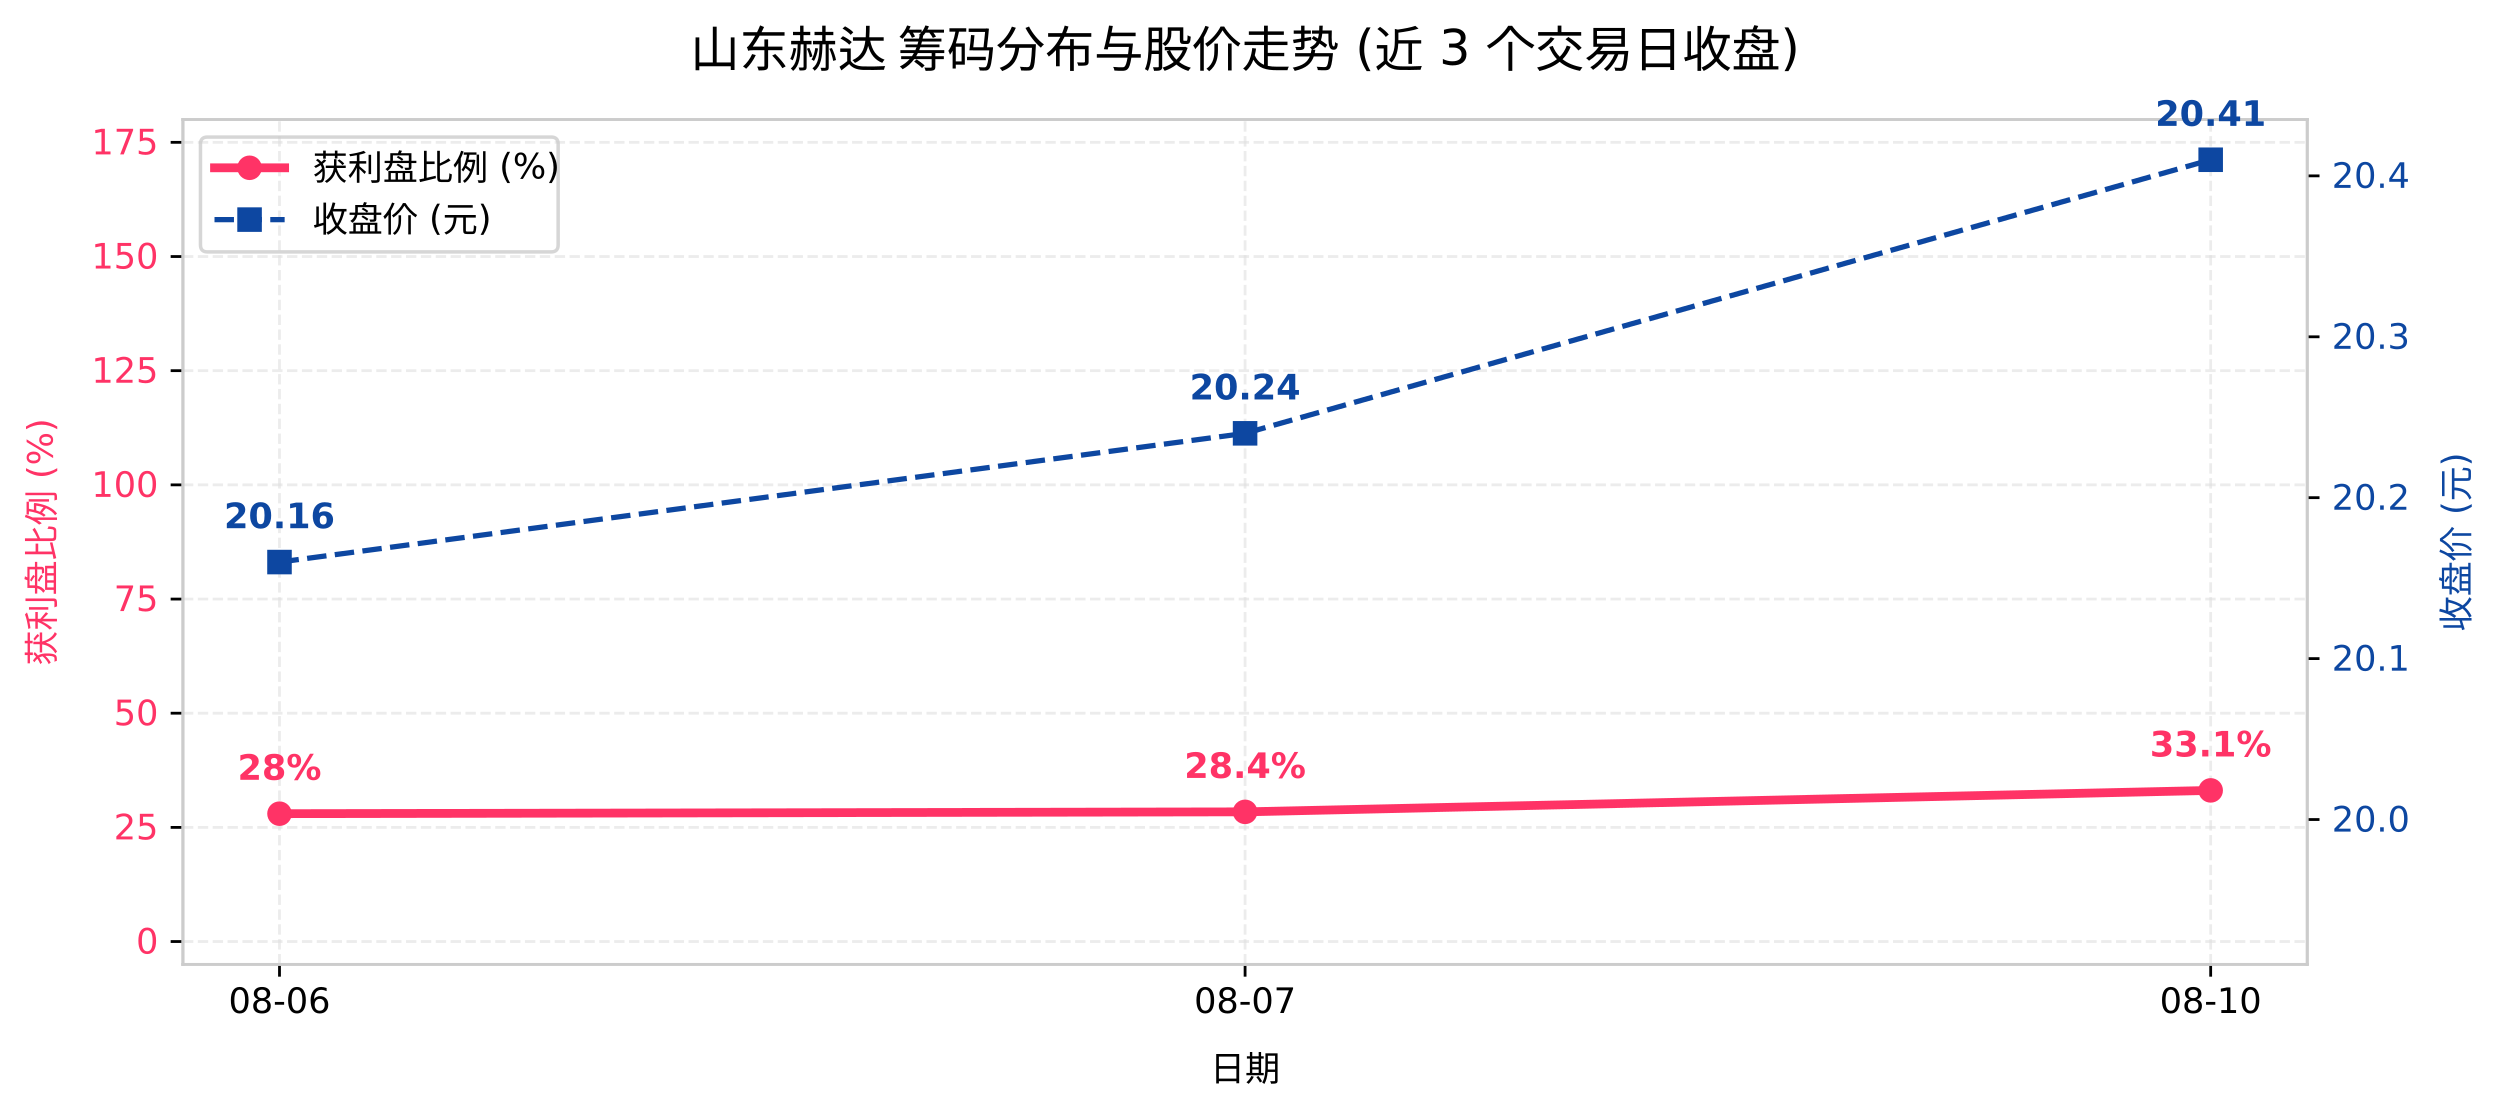
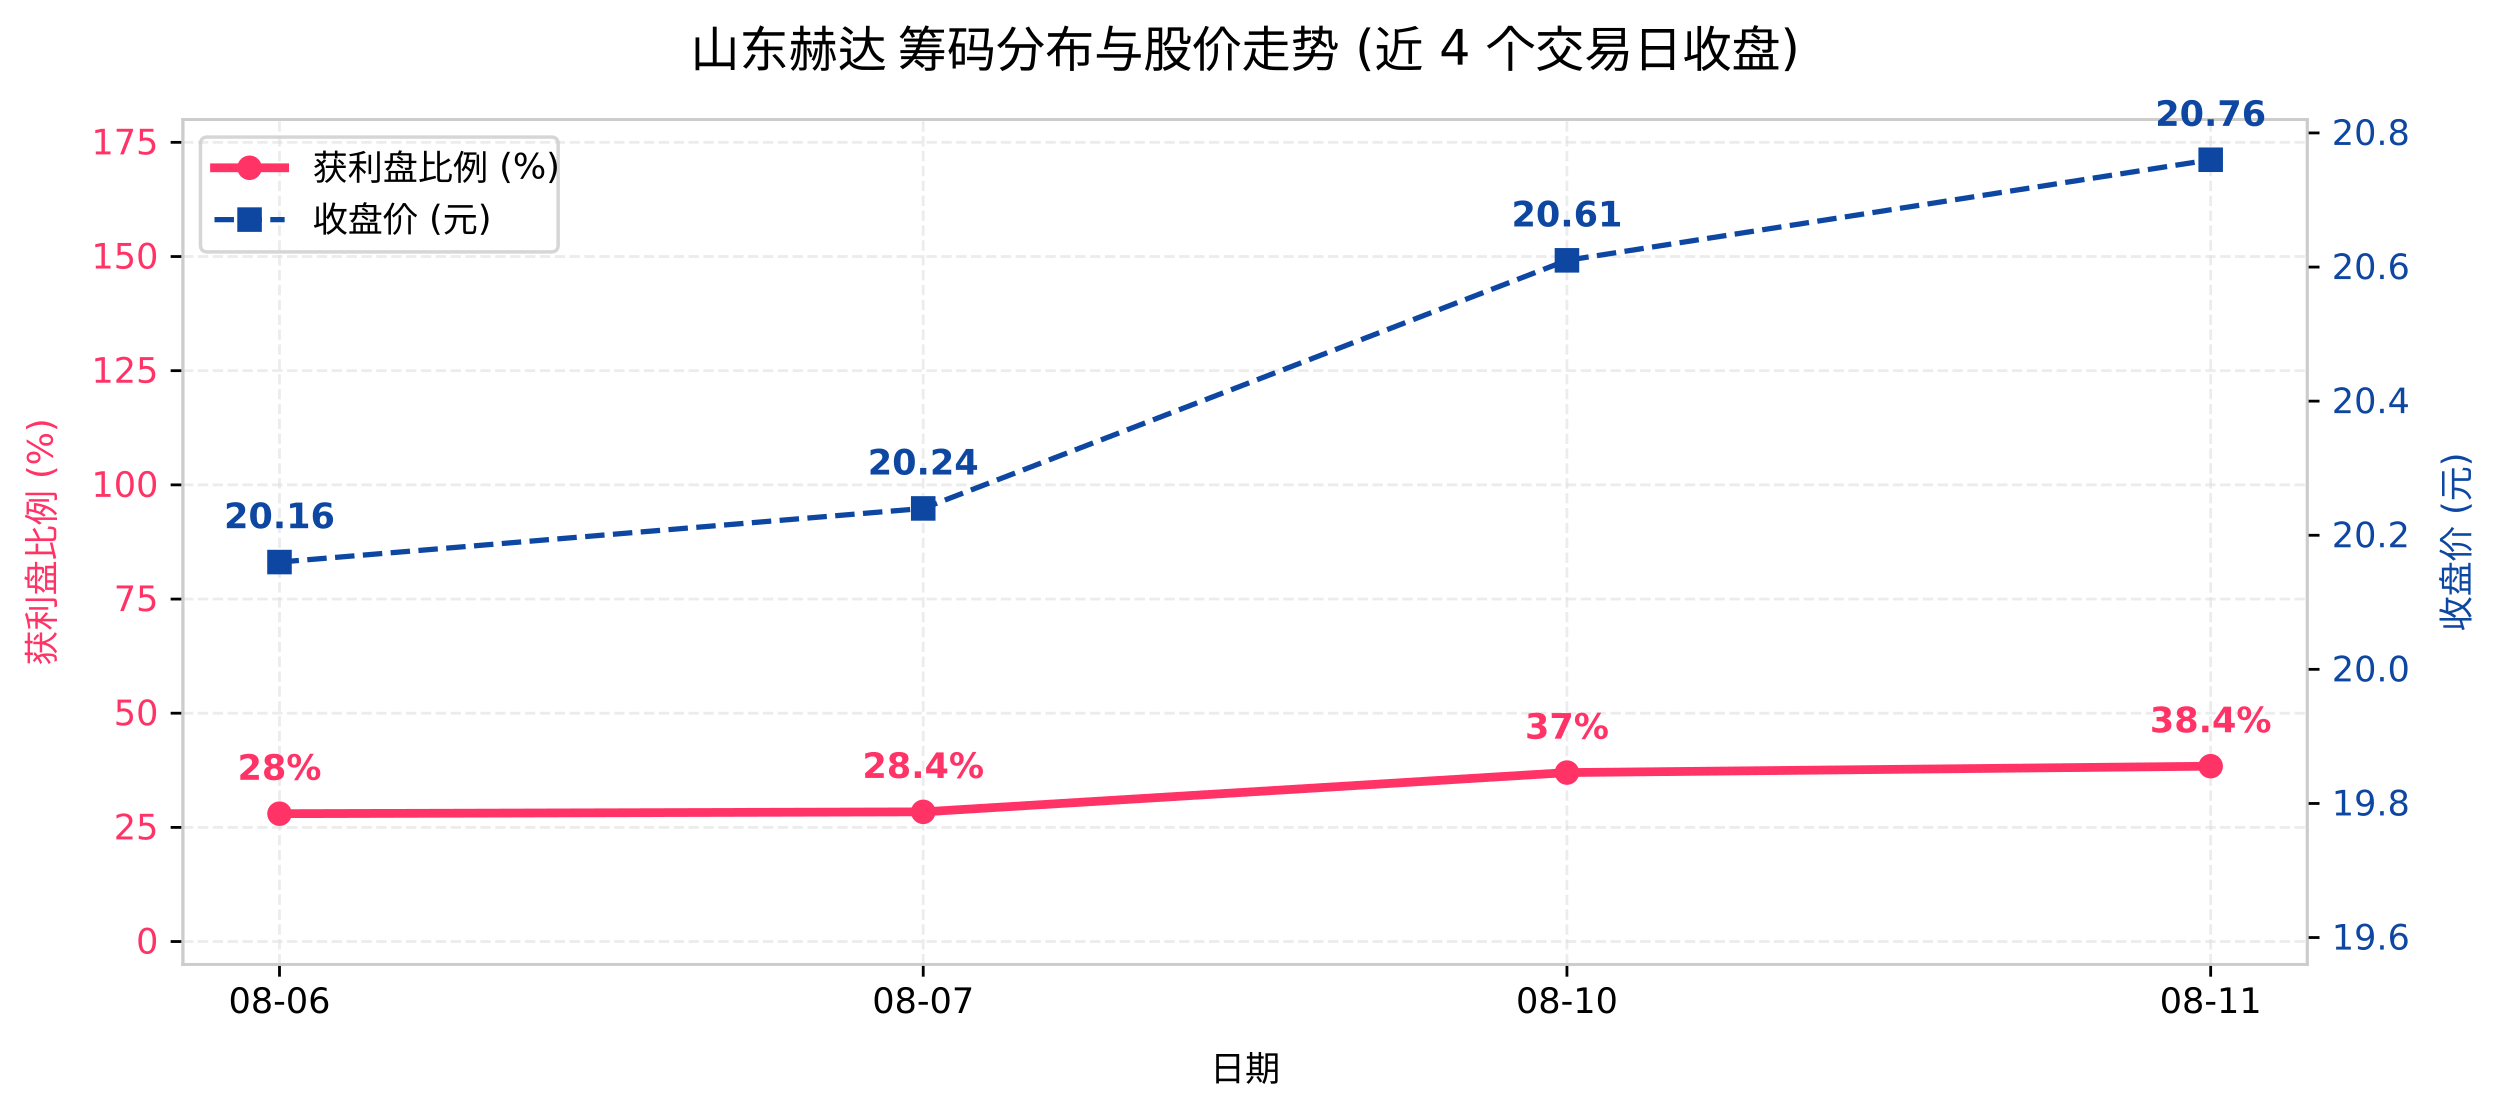
<svg xmlns="http://www.w3.org/2000/svg" xmlns:xlink="http://www.w3.org/1999/xlink" width="712.848pt" height="317.114pt" viewBox="0 0 712.848 317.114" version="1.1">
  <defs>
    <style type="text/css">*{stroke-linejoin: round; stroke-linecap: butt}</style>
  </defs>
  <g id="figure_1">
    <g id="patch_1">
      <path d="M 0 317.114  L 712.848 317.114  L 712.848 0  L 0 0  L 0 317.114  z " style="fill: none" />
    </g>
    <g id="axes_1">
      <g id="patch_2">
        <path d="M 52.163 274.983  L 657.883 274.983  L 657.883 34.08  L 52.163 34.08  L 52.163 274.983  z " style="fill: none" />
      </g>
      <g id="matplotlib.axis_1">
        <g id="xtick_1">
          <g id="line2d_1">
-             <path d="M 79.695 274.983  L 79.695 34.08  " clip-path="url(#pdd9b0395da)" style="fill: none; stroke-dasharray: 2.96,1.28; stroke-dashoffset: 0; stroke: #e0e0e0; stroke-opacity: 0.6; stroke-width: 0.8" />
+             <path d="M 79.695 274.983  L 79.695 34.08  " clip-path="url(#pb67d7faee4)" style="fill: none; stroke-dasharray: 2.96,1.28; stroke-dashoffset: 0; stroke: #e0e0e0; stroke-opacity: 0.6; stroke-width: 0.8" />
          </g>
          <g id="line2d_2">
            <defs>
-               <path id="m95f6d11c6a" d="M 0 0  L 0 3.5  " style="stroke: #000000; stroke-width: 0.8" />
+               <path id="m5e5ca089e6" d="M 0 0  L 0 3.5  " style="stroke: #000000; stroke-width: 0.8" />
            </defs>
            <g>
-               <use xlink:href="#m95f6d11c6a" x="79.695" y="274.983" style="stroke: #000000; stroke-width: 0.8" />
+               <use xlink:href="#m5e5ca089e6" x="79.695" y="274.983" style="stroke: #000000; stroke-width: 0.8" />
            </g>
          </g>
          <g id="text_1">
            <text style="font: 10px 'WenQuanYi Zen Hei', 'DejaVu Sans', 'Arial', sans-serif; text-anchor: middle" x="79.695" y="288.839" transform="rotate(-0 79.69523 288.8391)">08-06</text>
          </g>
        </g>
        <g id="xtick_2">
          <g id="line2d_3">
-             <path d="M 355.022 274.983  L 355.022 34.08  " clip-path="url(#pdd9b0395da)" style="fill: none; stroke-dasharray: 2.96,1.28; stroke-dashoffset: 0; stroke: #e0e0e0; stroke-opacity: 0.6; stroke-width: 0.8" />
+             <path d="M 263.247 274.983  L 263.247 34.08  " clip-path="url(#pb67d7faee4)" style="fill: none; stroke-dasharray: 2.96,1.28; stroke-dashoffset: 0; stroke: #e0e0e0; stroke-opacity: 0.6; stroke-width: 0.8" />
          </g>
          <g id="line2d_4">
            <g>
-               <use xlink:href="#m95f6d11c6a" x="355.022" y="274.983" style="stroke: #000000; stroke-width: 0.8" />
+               <use xlink:href="#m5e5ca089e6" x="263.247" y="274.983" style="stroke: #000000; stroke-width: 0.8" />
            </g>
          </g>
          <g id="text_2">
-             <text style="font: 10px 'WenQuanYi Zen Hei', 'DejaVu Sans', 'Arial', sans-serif; text-anchor: middle" x="355.022" y="288.839" transform="rotate(-0 355.0225 288.8391)">08-07</text>
+             <text style="font: 10px 'WenQuanYi Zen Hei', 'DejaVu Sans', 'Arial', sans-serif; text-anchor: middle" x="263.247" y="288.839" transform="rotate(-0 263.2467 288.8391)">08-07</text>
          </g>
        </g>
        <g id="xtick_3">
          <g id="line2d_5">
-             <path d="M 630.35 274.983  L 630.35 34.08  " clip-path="url(#pdd9b0395da)" style="fill: none; stroke-dasharray: 2.96,1.28; stroke-dashoffset: 0; stroke: #e0e0e0; stroke-opacity: 0.6; stroke-width: 0.8" />
+             <path d="M 446.798 274.983  L 446.798 34.08  " clip-path="url(#pb67d7faee4)" style="fill: none; stroke-dasharray: 2.96,1.28; stroke-dashoffset: 0; stroke: #e0e0e0; stroke-opacity: 0.6; stroke-width: 0.8" />
          </g>
          <g id="line2d_6">
            <g>
-               <use xlink:href="#m95f6d11c6a" x="630.35" y="274.983" style="stroke: #000000; stroke-width: 0.8" />
+               <use xlink:href="#m5e5ca089e6" x="446.798" y="274.983" style="stroke: #000000; stroke-width: 0.8" />
            </g>
          </g>
          <g id="text_3">
-             <text style="font: 10px 'WenQuanYi Zen Hei', 'DejaVu Sans', 'Arial', sans-serif; text-anchor: middle" x="630.35" y="288.839" transform="rotate(-0 630.3498 288.8391)">08-10</text>
-           </g>
-         </g>
-         <g id="text_4">
+             <text style="font: 10px 'WenQuanYi Zen Hei', 'DejaVu Sans', 'Arial', sans-serif; text-anchor: middle" x="446.798" y="288.839" transform="rotate(-0 446.7983 288.8391)">08-10</text>
+           </g>
+         </g>
+         <g id="xtick_4">
+           <g id="line2d_7">
+             <path d="M 630.35 274.983  L 630.35 34.08  " clip-path="url(#pb67d7faee4)" style="fill: none; stroke-dasharray: 2.96,1.28; stroke-dashoffset: 0; stroke: #e0e0e0; stroke-opacity: 0.6; stroke-width: 0.8" />
+           </g>
+           <g id="line2d_8">
+             <g>
+               <use xlink:href="#m5e5ca089e6" x="630.35" y="274.983" style="stroke: #000000; stroke-width: 0.8" />
+             </g>
+           </g>
+           <g id="text_4">
+             <text style="font: 10px 'WenQuanYi Zen Hei', 'DejaVu Sans', 'Arial', sans-serif; text-anchor: middle" x="630.35" y="288.839" transform="rotate(-0 630.3498 288.8391)">08-11</text>
+           </g>
+         </g>
+         <g id="text_5">
          <text style="font: 10px 'WenQuanYi Zen Hei', 'DejaVu Sans', 'Arial', sans-serif; text-anchor: middle" x="355.022" y="308.253" transform="rotate(-0 355.0225 308.2531)">日期</text>
        </g>
      </g>
      <g id="matplotlib.axis_2">
        <g id="ytick_1">
-           <g id="line2d_7">
-             <path d="M 52.163 268.472  L 657.883 268.472  " clip-path="url(#pdd9b0395da)" style="fill: none; stroke-dasharray: 2.96,1.28; stroke-dashoffset: 0; stroke: #e0e0e0; stroke-opacity: 0.6; stroke-width: 0.8" />
-           </g>
-           <g id="line2d_8">
+           <g id="line2d_9">
+             <path d="M 52.163 268.472  L 657.883 268.472  " clip-path="url(#pb67d7faee4)" style="fill: none; stroke-dasharray: 2.96,1.28; stroke-dashoffset: 0; stroke: #e0e0e0; stroke-opacity: 0.6; stroke-width: 0.8" />
+           </g>
+           <g id="line2d_10">
            <defs>
-               <path id="m168c6e4689" d="M 0 0  L -3.5 0  " style="stroke: #000000; stroke-width: 0.8" />
+               <path id="md4db54353c" d="M 0 0  L -3.5 0  " style="stroke: #000000; stroke-width: 0.8" />
            </defs>
            <g>
-               <use xlink:href="#m168c6e4689" x="52.163" y="268.472" style="stroke: #000000; stroke-width: 0.8" />
-             </g>
-           </g>
-           <g id="text_5">
+               <use xlink:href="#md4db54353c" x="52.163" y="268.472" style="stroke: #000000; stroke-width: 0.8" />
+             </g>
+           </g>
+           <g id="text_6">
            <text style="fill: #ff3366; font: 10px 'WenQuanYi Zen Hei', 'DejaVu Sans', 'Arial', sans-serif; text-anchor: end" x="45.163" y="271.9" transform="rotate(-0 45.1625 271.9001)">0</text>
          </g>
        </g>
        <g id="ytick_2">
-           <g id="line2d_9">
-             <path d="M 52.163 235.918  L 657.883 235.918  " clip-path="url(#pdd9b0395da)" style="fill: none; stroke-dasharray: 2.96,1.28; stroke-dashoffset: 0; stroke: #e0e0e0; stroke-opacity: 0.6; stroke-width: 0.8" />
-           </g>
-           <g id="line2d_10">
-             <g>
-               <use xlink:href="#m168c6e4689" x="52.163" y="235.918" style="stroke: #000000; stroke-width: 0.8" />
-             </g>
-           </g>
-           <g id="text_6">
+           <g id="line2d_11">
+             <path d="M 52.163 235.918  L 657.883 235.918  " clip-path="url(#pb67d7faee4)" style="fill: none; stroke-dasharray: 2.96,1.28; stroke-dashoffset: 0; stroke: #e0e0e0; stroke-opacity: 0.6; stroke-width: 0.8" />
+           </g>
+           <g id="line2d_12">
+             <g>
+               <use xlink:href="#md4db54353c" x="52.163" y="235.918" style="stroke: #000000; stroke-width: 0.8" />
+             </g>
+           </g>
+           <g id="text_7">
            <text style="fill: #ff3366; font: 10px 'WenQuanYi Zen Hei', 'DejaVu Sans', 'Arial', sans-serif; text-anchor: end" x="45.163" y="239.346" transform="rotate(-0 45.1625 239.3457)">25</text>
          </g>
        </g>
        <g id="ytick_3">
-           <g id="line2d_11">
-             <path d="M 52.163 203.363  L 657.883 203.363  " clip-path="url(#pdd9b0395da)" style="fill: none; stroke-dasharray: 2.96,1.28; stroke-dashoffset: 0; stroke: #e0e0e0; stroke-opacity: 0.6; stroke-width: 0.8" />
-           </g>
-           <g id="line2d_12">
-             <g>
-               <use xlink:href="#m168c6e4689" x="52.163" y="203.363" style="stroke: #000000; stroke-width: 0.8" />
-             </g>
-           </g>
-           <g id="text_7">
+           <g id="line2d_13">
+             <path d="M 52.163 203.363  L 657.883 203.363  " clip-path="url(#pb67d7faee4)" style="fill: none; stroke-dasharray: 2.96,1.28; stroke-dashoffset: 0; stroke: #e0e0e0; stroke-opacity: 0.6; stroke-width: 0.8" />
+           </g>
+           <g id="line2d_14">
+             <g>
+               <use xlink:href="#md4db54353c" x="52.163" y="203.363" style="stroke: #000000; stroke-width: 0.8" />
+             </g>
+           </g>
+           <g id="text_8">
            <text style="fill: #ff3366; font: 10px 'WenQuanYi Zen Hei', 'DejaVu Sans', 'Arial', sans-serif; text-anchor: end" x="45.163" y="206.791" transform="rotate(-0 45.1625 206.7913)">50</text>
          </g>
        </g>
        <g id="ytick_4">
-           <g id="line2d_13">
-             <path d="M 52.163 170.809  L 657.883 170.809  " clip-path="url(#pdd9b0395da)" style="fill: none; stroke-dasharray: 2.96,1.28; stroke-dashoffset: 0; stroke: #e0e0e0; stroke-opacity: 0.6; stroke-width: 0.8" />
-           </g>
-           <g id="line2d_14">
-             <g>
-               <use xlink:href="#m168c6e4689" x="52.163" y="170.809" style="stroke: #000000; stroke-width: 0.8" />
-             </g>
-           </g>
-           <g id="text_8">
+           <g id="line2d_15">
+             <path d="M 52.163 170.809  L 657.883 170.809  " clip-path="url(#pb67d7faee4)" style="fill: none; stroke-dasharray: 2.96,1.28; stroke-dashoffset: 0; stroke: #e0e0e0; stroke-opacity: 0.6; stroke-width: 0.8" />
+           </g>
+           <g id="line2d_16">
+             <g>
+               <use xlink:href="#md4db54353c" x="52.163" y="170.809" style="stroke: #000000; stroke-width: 0.8" />
+             </g>
+           </g>
+           <g id="text_9">
            <text style="fill: #ff3366; font: 10px 'WenQuanYi Zen Hei', 'DejaVu Sans', 'Arial', sans-serif; text-anchor: end" x="45.163" y="174.237" transform="rotate(-0 45.1625 174.2369)">75</text>
          </g>
        </g>
        <g id="ytick_5">
-           <g id="line2d_15">
-             <path d="M 52.163 138.254  L 657.883 138.254  " clip-path="url(#pdd9b0395da)" style="fill: none; stroke-dasharray: 2.96,1.28; stroke-dashoffset: 0; stroke: #e0e0e0; stroke-opacity: 0.6; stroke-width: 0.8" />
-           </g>
-           <g id="line2d_16">
-             <g>
-               <use xlink:href="#m168c6e4689" x="52.163" y="138.254" style="stroke: #000000; stroke-width: 0.8" />
-             </g>
-           </g>
-           <g id="text_9">
+           <g id="line2d_17">
+             <path d="M 52.163 138.254  L 657.883 138.254  " clip-path="url(#pb67d7faee4)" style="fill: none; stroke-dasharray: 2.96,1.28; stroke-dashoffset: 0; stroke: #e0e0e0; stroke-opacity: 0.6; stroke-width: 0.8" />
+           </g>
+           <g id="line2d_18">
+             <g>
+               <use xlink:href="#md4db54353c" x="52.163" y="138.254" style="stroke: #000000; stroke-width: 0.8" />
+             </g>
+           </g>
+           <g id="text_10">
            <text style="fill: #ff3366; font: 10px 'WenQuanYi Zen Hei', 'DejaVu Sans', 'Arial', sans-serif; text-anchor: end" x="45.163" y="141.682" transform="rotate(-0 45.1625 141.6825)">100</text>
          </g>
        </g>
        <g id="ytick_6">
-           <g id="line2d_17">
-             <path d="M 52.163 105.7  L 657.883 105.7  " clip-path="url(#pdd9b0395da)" style="fill: none; stroke-dasharray: 2.96,1.28; stroke-dashoffset: 0; stroke: #e0e0e0; stroke-opacity: 0.6; stroke-width: 0.8" />
-           </g>
-           <g id="line2d_18">
-             <g>
-               <use xlink:href="#m168c6e4689" x="52.163" y="105.7" style="stroke: #000000; stroke-width: 0.8" />
-             </g>
-           </g>
-           <g id="text_10">
+           <g id="line2d_19">
+             <path d="M 52.163 105.7  L 657.883 105.7  " clip-path="url(#pb67d7faee4)" style="fill: none; stroke-dasharray: 2.96,1.28; stroke-dashoffset: 0; stroke: #e0e0e0; stroke-opacity: 0.6; stroke-width: 0.8" />
+           </g>
+           <g id="line2d_20">
+             <g>
+               <use xlink:href="#md4db54353c" x="52.163" y="105.7" style="stroke: #000000; stroke-width: 0.8" />
+             </g>
+           </g>
+           <g id="text_11">
            <text style="fill: #ff3366; font: 10px 'WenQuanYi Zen Hei', 'DejaVu Sans', 'Arial', sans-serif; text-anchor: end" x="45.163" y="109.128" transform="rotate(-0 45.1625 109.1281)">125</text>
          </g>
        </g>
        <g id="ytick_7">
-           <g id="line2d_19">
-             <path d="M 52.163 73.146  L 657.883 73.146  " clip-path="url(#pdd9b0395da)" style="fill: none; stroke-dasharray: 2.96,1.28; stroke-dashoffset: 0; stroke: #e0e0e0; stroke-opacity: 0.6; stroke-width: 0.8" />
-           </g>
-           <g id="line2d_20">
-             <g>
-               <use xlink:href="#m168c6e4689" x="52.163" y="73.146" style="stroke: #000000; stroke-width: 0.8" />
-             </g>
-           </g>
-           <g id="text_11">
+           <g id="line2d_21">
+             <path d="M 52.163 73.146  L 657.883 73.146  " clip-path="url(#pb67d7faee4)" style="fill: none; stroke-dasharray: 2.96,1.28; stroke-dashoffset: 0; stroke: #e0e0e0; stroke-opacity: 0.6; stroke-width: 0.8" />
+           </g>
+           <g id="line2d_22">
+             <g>
+               <use xlink:href="#md4db54353c" x="52.163" y="73.146" style="stroke: #000000; stroke-width: 0.8" />
+             </g>
+           </g>
+           <g id="text_12">
            <text style="fill: #ff3366; font: 10px 'WenQuanYi Zen Hei', 'DejaVu Sans', 'Arial', sans-serif; text-anchor: end" x="45.163" y="76.574" transform="rotate(-0 45.1625 76.57371)">150</text>
          </g>
        </g>
        <g id="ytick_8">
-           <g id="line2d_21">
-             <path d="M 52.163 40.591  L 657.883 40.591  " clip-path="url(#pdd9b0395da)" style="fill: none; stroke-dasharray: 2.96,1.28; stroke-dashoffset: 0; stroke: #e0e0e0; stroke-opacity: 0.6; stroke-width: 0.8" />
-           </g>
-           <g id="line2d_22">
-             <g>
-               <use xlink:href="#m168c6e4689" x="52.163" y="40.591" style="stroke: #000000; stroke-width: 0.8" />
-             </g>
-           </g>
-           <g id="text_12">
+           <g id="line2d_23">
+             <path d="M 52.163 40.591  L 657.883 40.591  " clip-path="url(#pb67d7faee4)" style="fill: none; stroke-dasharray: 2.96,1.28; stroke-dashoffset: 0; stroke: #e0e0e0; stroke-opacity: 0.6; stroke-width: 0.8" />
+           </g>
+           <g id="line2d_24">
+             <g>
+               <use xlink:href="#md4db54353c" x="52.163" y="40.591" style="stroke: #000000; stroke-width: 0.8" />
+             </g>
+           </g>
+           <g id="text_13">
            <text style="fill: #ff3366; font: 10px 'WenQuanYi Zen Hei', 'DejaVu Sans', 'Arial', sans-serif; text-anchor: end" x="45.163" y="44.019" transform="rotate(-0 45.1625 44.01932)">175</text>
          </g>
        </g>
-         <g id="text_13">
+         <g id="text_14">
          <text style="fill: #ff3366; font: 10px 'WenQuanYi Zen Hei', 'DejaVu Sans', 'Arial', sans-serif; text-anchor: middle" x="15.463" y="154.532" transform="rotate(-90 15.4625 154.5316)">获利盘比例 (%)</text>
        </g>
      </g>
-       <g id="line2d_23">
-         <path d="M 79.695 232.011  L 355.022 231.49  L 630.35 225.37  " clip-path="url(#pdd9b0395da)" style="fill: none; stroke: #ff3366; stroke-width: 2.5; stroke-linecap: square" />
+       <g id="line2d_25">
+         <path d="M 79.695 232.011  L 263.247 231.49  L 446.798 220.291  L 630.35 218.468  " clip-path="url(#pb67d7faee4)" style="fill: none; stroke: #ff3366; stroke-width: 2.5; stroke-linecap: square" />
        <defs>
-           <path id="ma3942f4cd4" d="M 0 3  C 0.796 3 1.559 2.684 2.121 2.121  C 2.684 1.559 3 0.796 3 0  C 3 -0.796 2.684 -1.559 2.121 -2.121  C 1.559 -2.684 0.796 -3 0 -3  C -0.796 -3 -1.559 -2.684 -2.121 -2.121  C -2.684 -1.559 -3 -0.796 -3 0  C -3 0.796 -2.684 1.559 -2.121 2.121  C -1.559 2.684 -0.796 3 0 3  z " style="stroke: #ff3366" />
+           <path id="m50b11af03a" d="M 0 3  C 0.796 3 1.559 2.684 2.121 2.121  C 2.684 1.559 3 0.796 3 0  C 3 -0.796 2.684 -1.559 2.121 -2.121  C 1.559 -2.684 0.796 -3 0 -3  C -0.796 -3 -1.559 -2.684 -2.121 -2.121  C -2.684 -1.559 -3 -0.796 -3 0  C -3 0.796 -2.684 1.559 -2.121 2.121  C -1.559 2.684 -0.796 3 0 3  z " style="stroke: #ff3366" />
        </defs>
-         <g clip-path="url(#pdd9b0395da)">
-           <use xlink:href="#ma3942f4cd4" x="79.695" y="232.011" style="fill: #ff3366; stroke: #ff3366" />
-           <use xlink:href="#ma3942f4cd4" x="355.022" y="231.49" style="fill: #ff3366; stroke: #ff3366" />
-           <use xlink:href="#ma3942f4cd4" x="630.35" y="225.37" style="fill: #ff3366; stroke: #ff3366" />
+         <g clip-path="url(#pb67d7faee4)">
+           <use xlink:href="#m50b11af03a" x="79.695" y="232.011" style="fill: #ff3366; stroke: #ff3366" />
+           <use xlink:href="#m50b11af03a" x="263.247" y="231.49" style="fill: #ff3366; stroke: #ff3366" />
+           <use xlink:href="#m50b11af03a" x="446.798" y="220.291" style="fill: #ff3366; stroke: #ff3366" />
+           <use xlink:href="#m50b11af03a" x="630.35" y="218.468" style="fill: #ff3366; stroke: #ff3366" />
        </g>
      </g>
      <g id="patch_3">
        <path d="M 52.163 274.983  L 52.163 34.08  " style="fill: none; stroke: #cccccc; stroke-width: 0.8; stroke-linejoin: miter; stroke-linecap: square" />
      </g>
      <g id="patch_4">
        <path d="M 657.883 274.983  L 657.883 34.08  " style="fill: none; stroke: #cccccc; stroke-width: 0.8; stroke-linejoin: miter; stroke-linecap: square" />
      </g>
      <g id="patch_5">
        <path d="M 52.163 274.983  L 657.883 274.983  " style="fill: none; stroke: #cccccc; stroke-width: 0.8; stroke-linejoin: miter; stroke-linecap: square" />
      </g>
      <g id="patch_6">
        <path d="M 52.163 34.08  L 657.883 34.08  " style="fill: none; stroke: #cccccc; stroke-width: 0.8; stroke-linejoin: miter; stroke-linecap: square" />
      </g>
-       <g id="text_14">
+       <g id="text_15">
        <text style="fill: #ff3366; font: 700 10px 'WenQuanYi Zen Hei', 'DejaVu Sans', 'Arial', sans-serif; text-anchor: middle" x="79.695" y="222.35" transform="rotate(-0 79.69523 222.3501)">28%</text>
      </g>
-       <g id="text_15">
-         <text style="fill: #ff3366; font: 700 10px 'WenQuanYi Zen Hei', 'DejaVu Sans', 'Arial', sans-serif; text-anchor: middle" x="355.022" y="221.829" transform="rotate(-0 355.0225 221.8292)">28.4%</text>
-       </g>
      <g id="text_16">
-         <text style="fill: #ff3366; font: 700 10px 'WenQuanYi Zen Hei', 'DejaVu Sans', 'Arial', sans-serif; text-anchor: middle" x="630.35" y="215.709" transform="rotate(-0 630.3498 215.709)">33.1%</text>
+         <text style="fill: #ff3366; font: 700 10px 'WenQuanYi Zen Hei', 'DejaVu Sans', 'Arial', sans-serif; text-anchor: middle" x="263.247" y="221.829" transform="rotate(-0 263.2467 221.8292)">28.4%</text>
+       </g>
+       <g id="text_17">
+         <text style="fill: #ff3366; font: 700 10px 'WenQuanYi Zen Hei', 'DejaVu Sans', 'Arial', sans-serif; text-anchor: middle" x="446.798" y="210.63" transform="rotate(-0 446.7983 210.6305)">37%</text>
+       </g>
+       <g id="text_18">
+         <text style="fill: #ff3366; font: 700 10px 'WenQuanYi Zen Hei', 'DejaVu Sans', 'Arial', sans-serif; text-anchor: middle" x="630.35" y="208.807" transform="rotate(-0 630.3498 208.8075)">38.4%</text>
      </g>
      <g id="legend_1">
        <g id="patch_7">
          <path d="M 59.163 71.829  L 157.15 71.829  Q 159.15 71.829 159.15 69.829  L 159.15 41.08  Q 159.15 39.08 157.15 39.08  L 59.163 39.08  Q 57.163 39.08 57.163 41.08  L 57.163 69.829  Q 57.163 71.829 59.163 71.829  L 59.163 71.829  z " style="fill: none; opacity: 0.8; stroke: #cccccc; stroke-linejoin: miter" />
        </g>
-         <g id="line2d_24">
+         <g id="line2d_26">
          <path d="M 61.163 47.843  L 71.162 47.843  L 81.162 47.843  " style="fill: none; stroke: #ff3366; stroke-width: 2.5; stroke-linecap: square" />
          <g>
-             <use xlink:href="#ma3942f4cd4" x="71.162" y="47.843" style="fill: #ff3366; stroke: #ff3366" />
-           </g>
-         </g>
-         <g id="text_17">
+             <use xlink:href="#m50b11af03a" x="71.162" y="47.843" style="fill: #ff3366; stroke: #ff3366" />
+           </g>
+         </g>
+         <g id="text_19">
          <text style="font: 10px 'WenQuanYi Zen Hei', 'DejaVu Sans', 'Arial', sans-serif; text-anchor: start" x="89.162" y="51.343" transform="rotate(-0 89.1625 51.34281)">获利盘比例 (%)</text>
        </g>
-         <g id="line2d_25">
+         <g id="line2d_27">
          <path d="M 61.163 62.619  L 71.162 62.619  L 81.162 62.619  " style="fill: none; stroke-dasharray: 5.55,2.4; stroke-dashoffset: 0; stroke: #0d47a1; stroke-width: 1.5" />
          <defs>
-             <path id="med1f1d2367" d="M -3 3  L 3 3  L 3 -3  L -3 -3  z " style="stroke: #0d47a1; stroke-linejoin: miter" />
+             <path id="m795be5db24" d="M -3 3  L 3 3  L 3 -3  L -3 -3  z " style="stroke: #0d47a1; stroke-linejoin: miter" />
          </defs>
          <g>
-             <use xlink:href="#med1f1d2367" x="71.162" y="62.619" style="fill: #0d47a1; stroke: #0d47a1; stroke-linejoin: miter" />
-           </g>
-         </g>
-         <g id="text_18">
+             <use xlink:href="#m795be5db24" x="71.162" y="62.619" style="fill: #0d47a1; stroke: #0d47a1; stroke-linejoin: miter" />
+           </g>
+         </g>
+         <g id="text_20">
          <text style="font: 10px 'WenQuanYi Zen Hei', 'DejaVu Sans', 'Arial', sans-serif; text-anchor: start" x="89.162" y="66.119" transform="rotate(-0 89.1625 66.11938)">收盘价 (元)</text>
        </g>
      </g>
    </g>
    <g id="axes_2">
      <g id="matplotlib.axis_3">
        <g id="ytick_9">
-           <g id="line2d_26">
+           <g id="line2d_28">
            <defs>
-               <path id="mad8d02b1ed" d="M 0 0  L 3.5 0  " style="stroke: #000000; stroke-width: 0.8" />
+               <path id="m71965f7f5a" d="M 0 0  L 3.5 0  " style="stroke: #000000; stroke-width: 0.8" />
            </defs>
            <g>
-               <use xlink:href="#mad8d02b1ed" x="657.883" y="233.685" style="stroke: #000000; stroke-width: 0.8" />
-             </g>
-           </g>
-           <g id="text_19">
-             <text style="fill: #0d47a1; font: 10px 'WenQuanYi Zen Hei', 'DejaVu Sans', 'Arial', sans-serif; text-anchor: start" x="664.883" y="237.113" transform="rotate(-0 664.8825 237.1134)">20.0</text>
+               <use xlink:href="#m71965f7f5a" x="657.883" y="267.335" style="stroke: #000000; stroke-width: 0.8" />
+             </g>
+           </g>
+           <g id="text_21">
+             <text style="fill: #0d47a1; font: 10px 'WenQuanYi Zen Hei', 'DejaVu Sans', 'Arial', sans-serif; text-anchor: start" x="664.883" y="270.763" transform="rotate(-0 664.8825 270.7632)">19.6</text>
          </g>
        </g>
        <g id="ytick_10">
-           <g id="line2d_27">
-             <g>
-               <use xlink:href="#mad8d02b1ed" x="657.883" y="187.799" style="stroke: #000000; stroke-width: 0.8" />
-             </g>
-           </g>
-           <g id="text_20">
-             <text style="fill: #0d47a1; font: 10px 'WenQuanYi Zen Hei', 'DejaVu Sans', 'Arial', sans-serif; text-anchor: start" x="664.883" y="191.227" transform="rotate(-0 664.8825 191.2272)">20.1</text>
+           <g id="line2d_29">
+             <g>
+               <use xlink:href="#m71965f7f5a" x="657.883" y="229.097" style="stroke: #000000; stroke-width: 0.8" />
+             </g>
+           </g>
+           <g id="text_22">
+             <text style="fill: #0d47a1; font: 10px 'WenQuanYi Zen Hei', 'DejaVu Sans', 'Arial', sans-serif; text-anchor: start" x="664.883" y="232.525" transform="rotate(-0 664.8825 232.5247)">19.8</text>
          </g>
        </g>
        <g id="ytick_11">
-           <g id="line2d_28">
-             <g>
-               <use xlink:href="#mad8d02b1ed" x="657.883" y="141.913" style="stroke: #000000; stroke-width: 0.8" />
-             </g>
-           </g>
-           <g id="text_21">
-             <text style="fill: #0d47a1; font: 10px 'WenQuanYi Zen Hei', 'DejaVu Sans', 'Arial', sans-serif; text-anchor: start" x="664.883" y="145.341" transform="rotate(-0 664.8825 145.341)">20.2</text>
+           <g id="line2d_30">
+             <g>
+               <use xlink:href="#m71965f7f5a" x="657.883" y="190.858" style="stroke: #000000; stroke-width: 0.8" />
+             </g>
+           </g>
+           <g id="text_23">
+             <text style="fill: #0d47a1; font: 10px 'WenQuanYi Zen Hei', 'DejaVu Sans', 'Arial', sans-serif; text-anchor: start" x="664.883" y="194.286" transform="rotate(-0 664.8825 194.2863)">20.0</text>
          </g>
        </g>
        <g id="ytick_12">
-           <g id="line2d_29">
-             <g>
-               <use xlink:href="#mad8d02b1ed" x="657.883" y="96.027" style="stroke: #000000; stroke-width: 0.8" />
-             </g>
-           </g>
-           <g id="text_22">
-             <text style="fill: #0d47a1; font: 10px 'WenQuanYi Zen Hei', 'DejaVu Sans', 'Arial', sans-serif; text-anchor: start" x="664.883" y="99.455" transform="rotate(-0 664.8825 99.4548)">20.3</text>
+           <g id="line2d_31">
+             <g>
+               <use xlink:href="#m71965f7f5a" x="657.883" y="152.62" style="stroke: #000000; stroke-width: 0.8" />
+             </g>
+           </g>
+           <g id="text_24">
+             <text style="fill: #0d47a1; font: 10px 'WenQuanYi Zen Hei', 'DejaVu Sans', 'Arial', sans-serif; text-anchor: start" x="664.883" y="156.048" transform="rotate(-0 664.8825 156.0478)">20.2</text>
          </g>
        </g>
        <g id="ytick_13">
-           <g id="line2d_30">
-             <g>
-               <use xlink:href="#mad8d02b1ed" x="657.883" y="50.14" style="stroke: #000000; stroke-width: 0.8" />
-             </g>
-           </g>
-           <g id="text_23">
-             <text style="fill: #0d47a1; font: 10px 'WenQuanYi Zen Hei', 'DejaVu Sans', 'Arial', sans-serif; text-anchor: start" x="664.883" y="53.569" transform="rotate(-0 664.8825 53.5686)">20.4</text>
-           </g>
-         </g>
-         <g id="text_24">
+           <g id="line2d_32">
+             <g>
+               <use xlink:href="#m71965f7f5a" x="657.883" y="114.381" style="stroke: #000000; stroke-width: 0.8" />
+             </g>
+           </g>
+           <g id="text_25">
+             <text style="fill: #0d47a1; font: 10px 'WenQuanYi Zen Hei', 'DejaVu Sans', 'Arial', sans-serif; text-anchor: start" x="664.883" y="117.809" transform="rotate(-0 664.8825 117.8093)">20.4</text>
+           </g>
+         </g>
+         <g id="ytick_14">
+           <g id="line2d_33">
+             <g>
+               <use xlink:href="#m71965f7f5a" x="657.883" y="76.143" style="stroke: #000000; stroke-width: 0.8" />
+             </g>
+           </g>
+           <g id="text_26">
+             <text style="fill: #0d47a1; font: 10px 'WenQuanYi Zen Hei', 'DejaVu Sans', 'Arial', sans-serif; text-anchor: start" x="664.883" y="79.571" transform="rotate(-0 664.8825 79.57078)">20.6</text>
+           </g>
+         </g>
+         <g id="ytick_15">
+           <g id="line2d_34">
+             <g>
+               <use xlink:href="#m71965f7f5a" x="657.883" y="37.904" style="stroke: #000000; stroke-width: 0.8" />
+             </g>
+           </g>
+           <g id="text_27">
+             <text style="fill: #0d47a1; font: 10px 'WenQuanYi Zen Hei', 'DejaVu Sans', 'Arial', sans-serif; text-anchor: start" x="664.883" y="41.332" transform="rotate(-0 664.8825 41.33229)">20.8</text>
+           </g>
+         </g>
+         <g id="text_28">
          <text style="fill: #0d47a1; font: 10px 'WenQuanYi Zen Hei', 'DejaVu Sans', 'Arial', sans-serif; text-anchor: middle" x="703.939" y="154.532" transform="rotate(-90 703.9388 154.5316)">收盘价 (元)</text>
        </g>
      </g>
-       <g id="line2d_31">
-         <path d="M 79.695 160.267  L 355.022 123.558  L 630.35 45.552  " clip-path="url(#pdd9b0395da)" style="fill: none; stroke-dasharray: 5.55,2.4; stroke-dashoffset: 0; stroke: #0d47a1; stroke-width: 1.5" />
-         <g clip-path="url(#pdd9b0395da)">
-           <use xlink:href="#med1f1d2367" x="79.695" y="160.267" style="fill: #0d47a1; stroke: #0d47a1; stroke-linejoin: miter" />
-           <use xlink:href="#med1f1d2367" x="355.022" y="123.558" style="fill: #0d47a1; stroke: #0d47a1; stroke-linejoin: miter" />
-           <use xlink:href="#med1f1d2367" x="630.35" y="45.552" style="fill: #0d47a1; stroke: #0d47a1; stroke-linejoin: miter" />
+       <g id="line2d_35">
+         <path d="M 79.695 160.267  L 263.247 144.972  L 446.798 74.231  L 630.35 45.552  " clip-path="url(#pb67d7faee4)" style="fill: none; stroke-dasharray: 5.55,2.4; stroke-dashoffset: 0; stroke: #0d47a1; stroke-width: 1.5" />
+         <g clip-path="url(#pb67d7faee4)">
+           <use xlink:href="#m795be5db24" x="79.695" y="160.267" style="fill: #0d47a1; stroke: #0d47a1; stroke-linejoin: miter" />
+           <use xlink:href="#m795be5db24" x="263.247" y="144.972" style="fill: #0d47a1; stroke: #0d47a1; stroke-linejoin: miter" />
+           <use xlink:href="#m795be5db24" x="446.798" y="74.231" style="fill: #0d47a1; stroke: #0d47a1; stroke-linejoin: miter" />
+           <use xlink:href="#m795be5db24" x="630.35" y="45.552" style="fill: #0d47a1; stroke: #0d47a1; stroke-linejoin: miter" />
        </g>
      </g>
      <g id="patch_8">
        <path d="M 52.163 274.983  L 52.163 34.08  " style="fill: none; stroke: #cccccc; stroke-width: 0.8; stroke-linejoin: miter; stroke-linecap: square" />
      </g>
      <g id="patch_9">
        <path d="M 657.883 274.983  L 657.883 34.08  " style="fill: none; stroke: #cccccc; stroke-width: 0.8; stroke-linejoin: miter; stroke-linecap: square" />
      </g>
      <g id="patch_10">
        <path d="M 52.163 274.983  L 657.883 274.983  " style="fill: none; stroke: #cccccc; stroke-width: 0.8; stroke-linejoin: miter; stroke-linecap: square" />
      </g>
      <g id="patch_11">
        <path d="M 52.163 34.08  L 657.883 34.08  " style="fill: none; stroke: #cccccc; stroke-width: 0.8; stroke-linejoin: miter; stroke-linecap: square" />
      </g>
-       <g id="text_25">
+       <g id="text_29">
        <text style="fill: #0d47a1; font: 700 10px 'WenQuanYi Zen Hei', 'DejaVu Sans', 'Arial', sans-serif; text-anchor: middle" x="79.695" y="150.606" transform="rotate(-0 79.69523 150.6064)">20.16</text>
      </g>
-       <g id="text_26">
-         <text style="fill: #0d47a1; font: 700 10px 'WenQuanYi Zen Hei', 'DejaVu Sans', 'Arial', sans-serif; text-anchor: middle" x="355.022" y="113.897" transform="rotate(-0 355.0225 113.8974)">20.24</text>
-       </g>
-       <g id="text_27">
-         <text style="fill: #0d47a1; font: 700 10px 'WenQuanYi Zen Hei', 'DejaVu Sans', 'Arial', sans-serif; text-anchor: middle" x="630.35" y="35.891" transform="rotate(-0 630.3498 35.89092)">20.41</text>
-       </g>
-       <g id="text_28">
-         <text style="font: 14px 'WenQuanYi Zen Hei', 'DejaVu Sans', 'Arial', sans-serif; text-anchor: middle" x="355.022" y="19.08" transform="rotate(-0 355.0225 19.08031)">山东赫达 筹码分布与股价走势 (近 3 个交易日收盘)</text>
+       <g id="text_30">
+         <text style="fill: #0d47a1; font: 700 10px 'WenQuanYi Zen Hei', 'DejaVu Sans', 'Arial', sans-serif; text-anchor: middle" x="263.247" y="135.311" transform="rotate(-0 263.2467 135.311)">20.24</text>
+       </g>
+       <g id="text_31">
+         <text style="fill: #0d47a1; font: 700 10px 'WenQuanYi Zen Hei', 'DejaVu Sans', 'Arial', sans-serif; text-anchor: middle" x="446.798" y="64.57" transform="rotate(-0 446.7983 64.56979)">20.61</text>
+       </g>
+       <g id="text_32">
+         <text style="fill: #0d47a1; font: 700 10px 'WenQuanYi Zen Hei', 'DejaVu Sans', 'Arial', sans-serif; text-anchor: middle" x="630.35" y="35.891" transform="rotate(-0 630.3498 35.89092)">20.76</text>
+       </g>
+       <g id="text_33">
+         <text style="font: 14px 'WenQuanYi Zen Hei', 'DejaVu Sans', 'Arial', sans-serif; text-anchor: middle" x="355.022" y="19.08" transform="rotate(-0 355.0225 19.08031)">山东赫达 筹码分布与股价走势 (近 4 个交易日收盘)</text>
      </g>
    </g>
  </g>
  <defs>
-     <clipPath id="pdd9b0395da">
+     <clipPath id="pb67d7faee4">
      <rect x="52.163" y="34.08" width="605.72" height="240.903" />
    </clipPath>
  </defs>
</svg>
